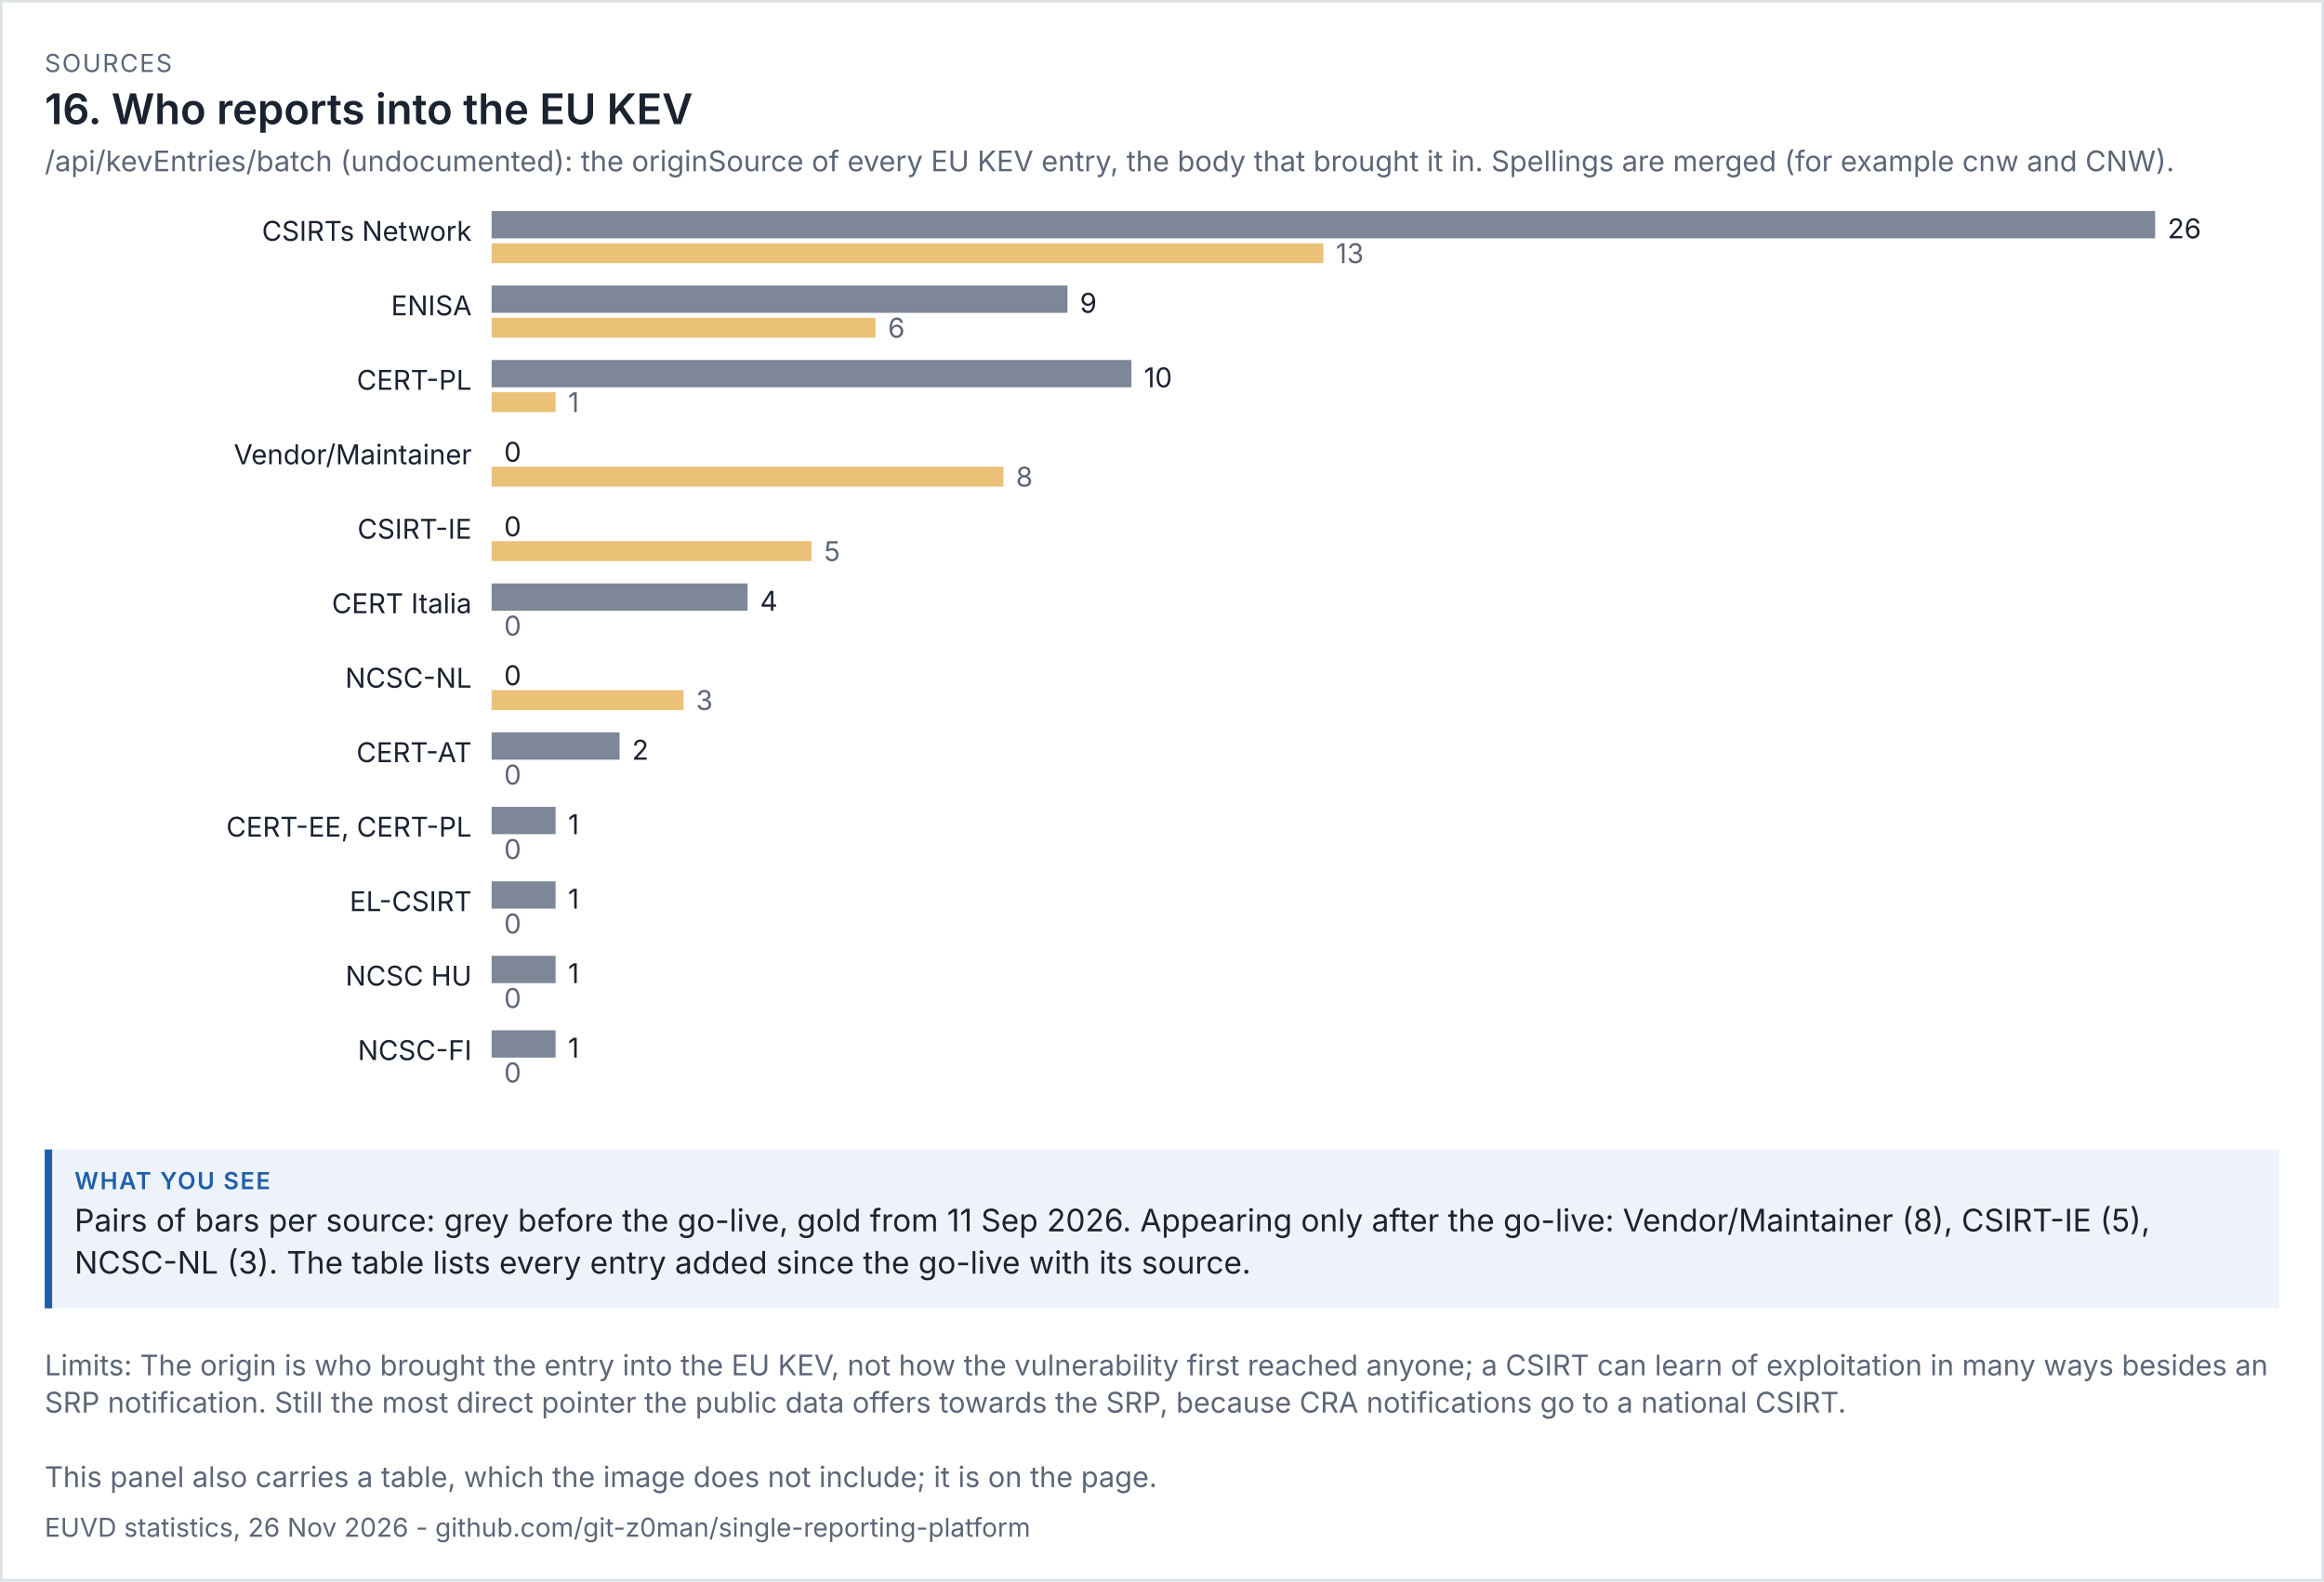
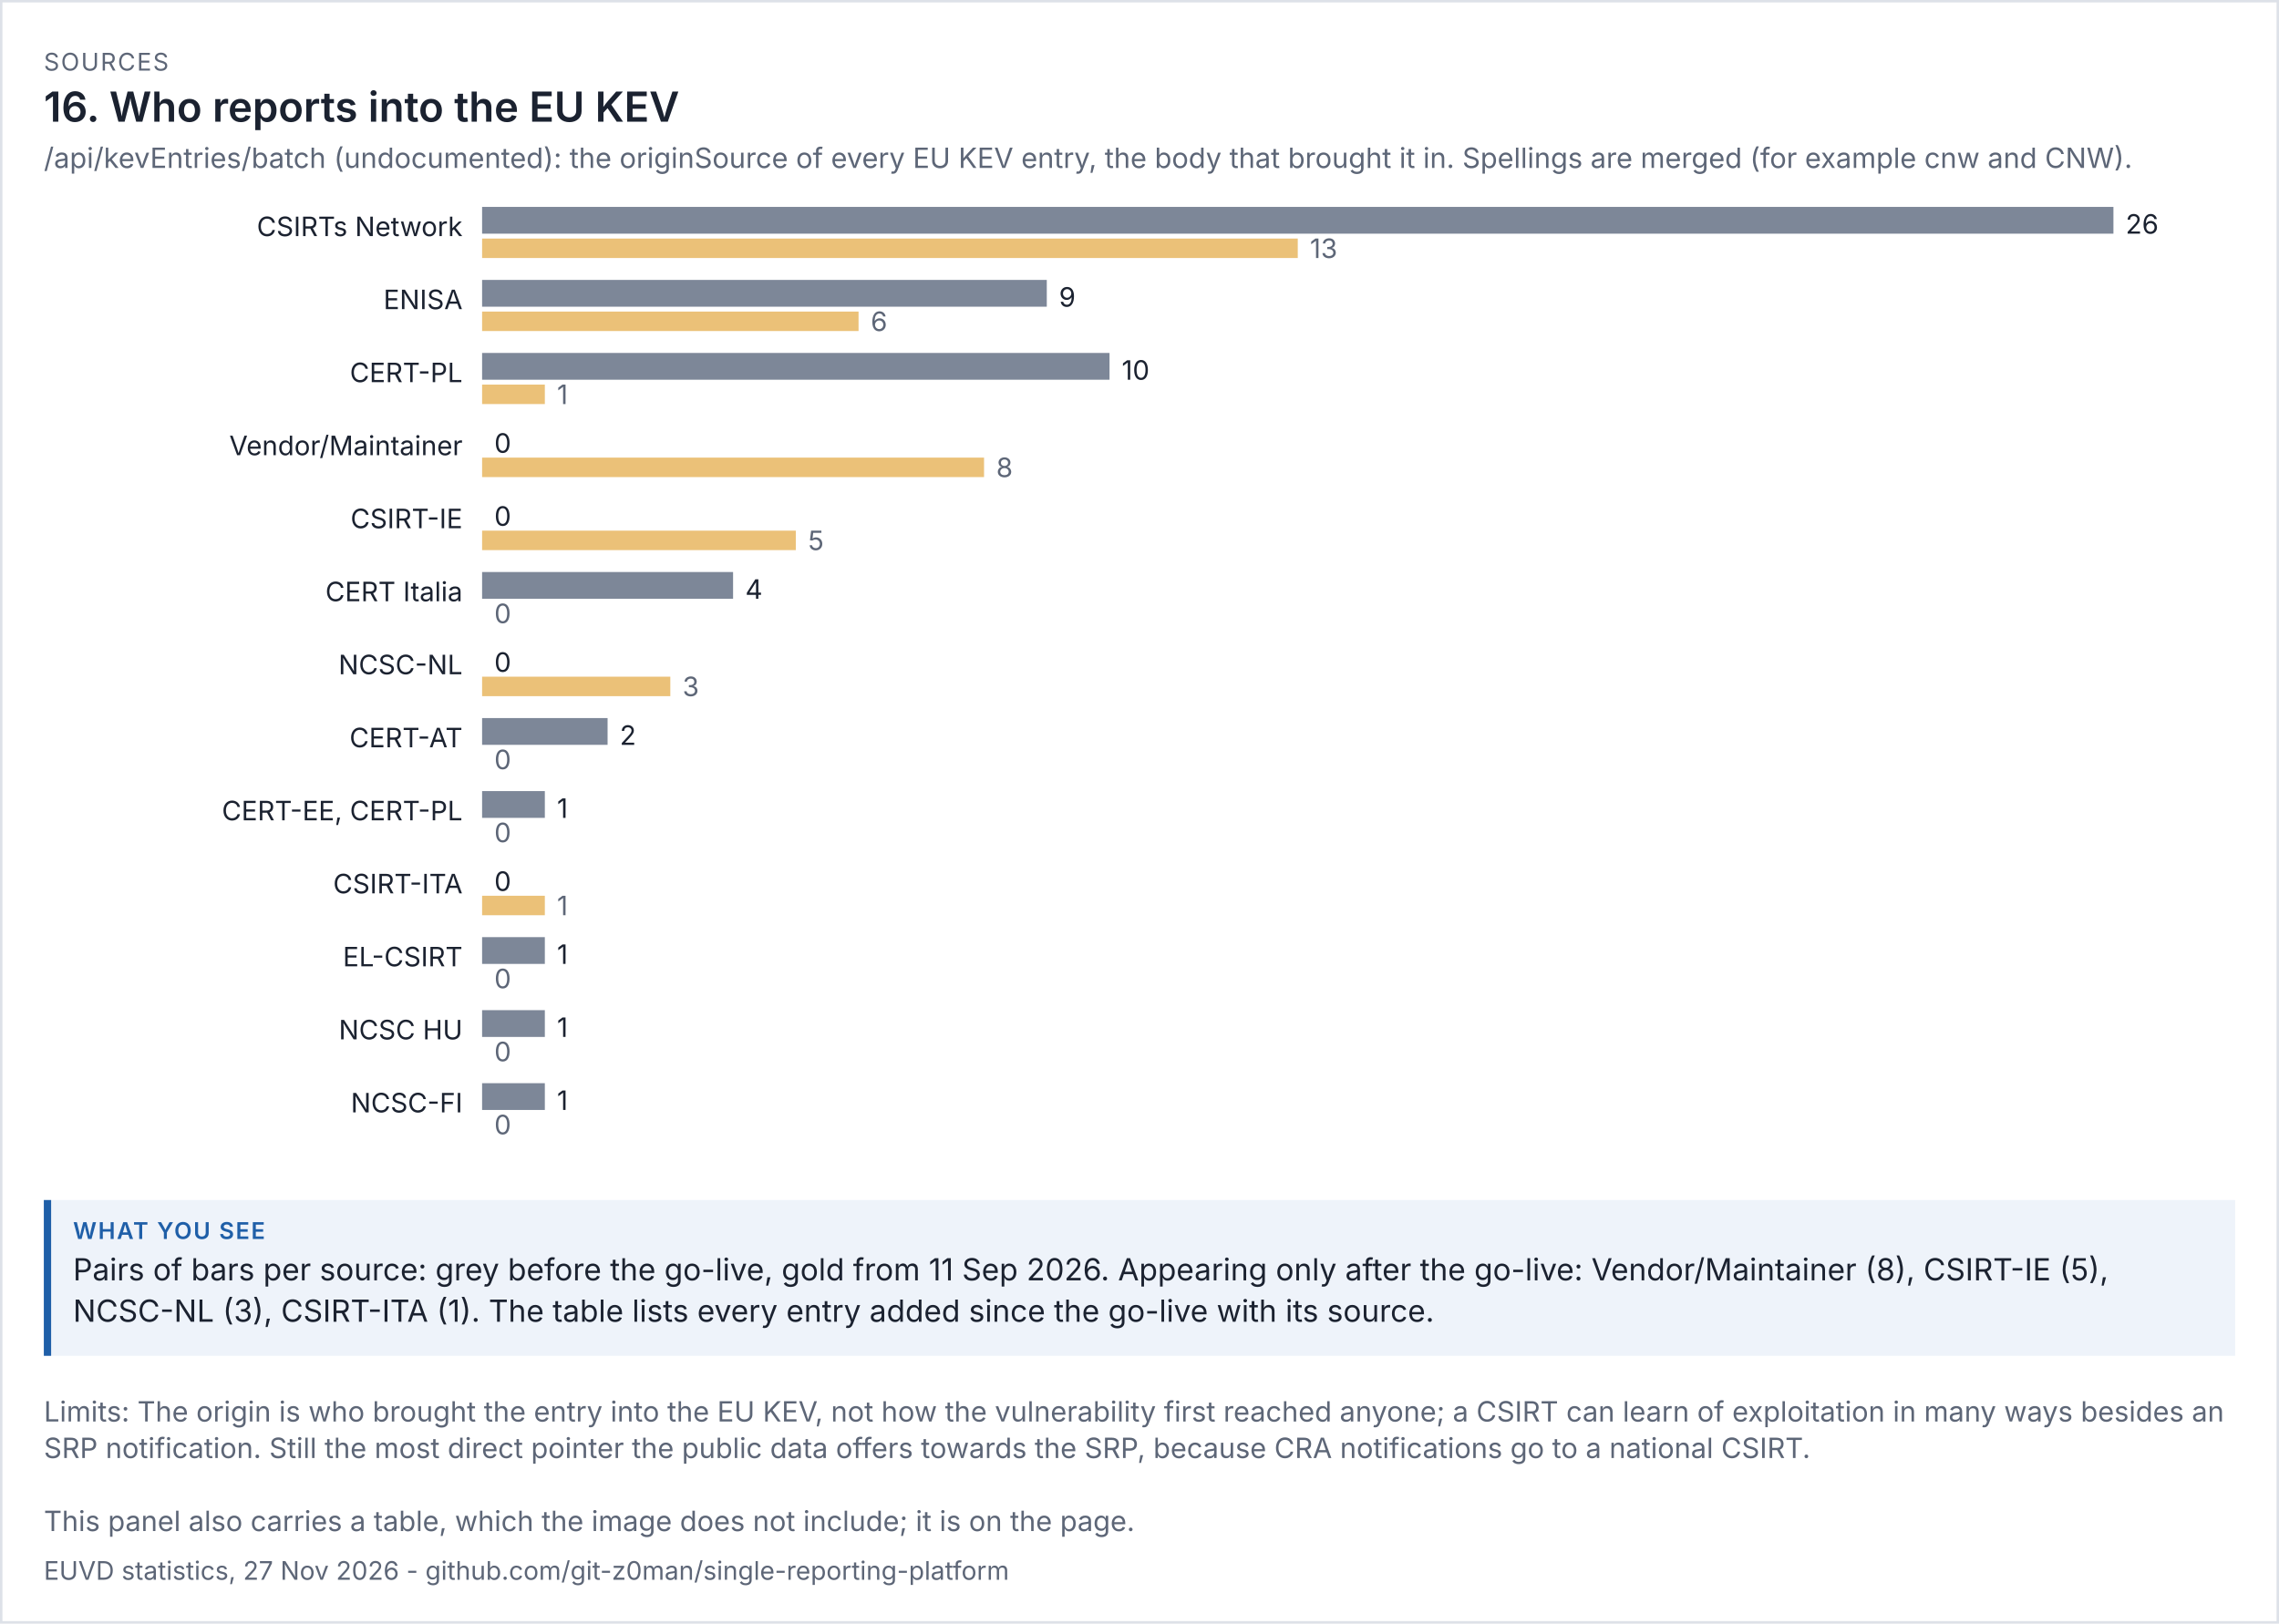
- <svg xmlns="http://www.w3.org/2000/svg" viewBox="0 0 936 637" width="936" height="637" font-family="system-ui,-apple-system,'Segoe UI',sans-serif">
+ <svg xmlns="http://www.w3.org/2000/svg" viewBox="0 0 936 667" width="936" height="667" font-family="system-ui,-apple-system,'Segoe UI',sans-serif">
  <rect width="100%" height="100%" fill="#ffffff" />
-   <rect x="0.5" y="0.5" width="935" height="636" fill="none" stroke="#dde1e8" />
+   <rect x="0.5" y="0.5" width="935" height="666" fill="none" stroke="#dde1e8" />
  <text x="18" y="29" font-size="10" letter-spacing="0.6" fill="#5d6677">SOURCES</text>
  <text x="18" y="50" font-size="17" fill="#1b2230" font-weight="600">16. Who reports into the EU KEV</text>
  <text x="18" y="69" font-size="11.5" fill="#5d6677">/api/kevEntries/batch (undocumented): the originSource of every EU KEV entry, the body that brought it in. Spellings are merged (for example cnw and CNW).</text>
  <g transform="translate(18,79) scale(1)" font-size="11">
-     <svg viewBox="0 0 900 372" role="img" width="900" height="372">
+     <svg viewBox="0 0 900 402" role="img" width="900" height="402">
      <g>
        <text x="172" y="18" text-anchor="end" class="t" fill="rgb(27, 34, 48)">CSIRTs Network</text>
        <rect x="180" y="6" width="670" height="11" fill="rgb(125, 135, 152)" />
        <text x="855" y="17" class="t" fill="rgb(27, 34, 48)">26</text>
        <rect x="180" y="19" width="335" height="8" fill="rgb(224, 160, 48)" opacity="0.65" />
        <text x="520" y="27" fill="rgb(93, 102, 119)">13</text>
        <text x="172" y="48" text-anchor="end" class="t" fill="rgb(27, 34, 48)">ENISA</text>
        <rect x="180" y="36" width="231.923" height="11" fill="rgb(125, 135, 152)" />
        <text x="416.923" y="47" class="t" fill="rgb(27, 34, 48)">9</text>
        <rect x="180" y="49" width="154.615" height="8" fill="rgb(224, 160, 48)" opacity="0.65" />
        <text x="339.615" y="57" fill="rgb(93, 102, 119)">6</text>
        <text x="172" y="78" text-anchor="end" class="t" fill="rgb(27, 34, 48)">CERT-PL</text>
        <rect x="180" y="66" width="257.692" height="11" fill="rgb(125, 135, 152)" />
        <text x="442.692" y="77" class="t" fill="rgb(27, 34, 48)">10</text>
        <rect x="180" y="79" width="25.769" height="8" fill="rgb(224, 160, 48)" opacity="0.65" />
        <text x="210.769" y="87" fill="rgb(93, 102, 119)">1</text>
        <text x="172" y="108" text-anchor="end" class="t" fill="rgb(27, 34, 48)">Vendor/Maintainer</text>
        <rect x="180" y="96" width="0" height="11" fill="rgb(125, 135, 152)" />
        <text x="185" y="107" class="t" fill="rgb(27, 34, 48)">0</text>
        <rect x="180" y="109" width="206.154" height="8" fill="rgb(224, 160, 48)" opacity="0.65" />
        <text x="391.154" y="117" fill="rgb(93, 102, 119)">8</text>
        <text x="172" y="138" text-anchor="end" class="t" fill="rgb(27, 34, 48)">CSIRT-IE</text>
        <rect x="180" y="126" width="0" height="11" fill="rgb(125, 135, 152)" />
        <text x="185" y="137" class="t" fill="rgb(27, 34, 48)">0</text>
        <rect x="180" y="139" width="128.846" height="8" fill="rgb(224, 160, 48)" opacity="0.65" />
        <text x="313.846" y="147" fill="rgb(93, 102, 119)">5</text>
        <text x="172" y="168" text-anchor="end" class="t" fill="rgb(27, 34, 48)">CERT Italia</text>
        <rect x="180" y="156" width="103.077" height="11" fill="rgb(125, 135, 152)" />
        <text x="288.077" y="167" class="t" fill="rgb(27, 34, 48)">4</text>
        <rect x="180" y="169" width="0" height="8" fill="rgb(224, 160, 48)" opacity="0.65" />
        <text x="185" y="177" fill="rgb(93, 102, 119)">0</text>
        <text x="172" y="198" text-anchor="end" class="t" fill="rgb(27, 34, 48)">NCSC-NL</text>
        <rect x="180" y="186" width="0" height="11" fill="rgb(125, 135, 152)" />
        <text x="185" y="197" class="t" fill="rgb(27, 34, 48)">0</text>
        <rect x="180" y="199" width="77.308" height="8" fill="rgb(224, 160, 48)" opacity="0.65" />
        <text x="262.308" y="207" fill="rgb(93, 102, 119)">3</text>
        <text x="172" y="228" text-anchor="end" class="t" fill="rgb(27, 34, 48)">CERT-AT</text>
        <rect x="180" y="216" width="51.538" height="11" fill="rgb(125, 135, 152)" />
        <text x="236.538" y="227" class="t" fill="rgb(27, 34, 48)">2</text>
        <rect x="180" y="229" width="0" height="8" fill="rgb(224, 160, 48)" opacity="0.65" />
        <text x="185" y="237" fill="rgb(93, 102, 119)">0</text>
        <text x="172" y="258" text-anchor="end" class="t" fill="rgb(27, 34, 48)">CERT-EE, CERT-PL</text>
        <rect x="180" y="246" width="25.769" height="11" fill="rgb(125, 135, 152)" />
        <text x="210.769" y="257" class="t" fill="rgb(27, 34, 48)">1</text>
        <rect x="180" y="259" width="0" height="8" fill="rgb(224, 160, 48)" opacity="0.65" />
        <text x="185" y="267" fill="rgb(93, 102, 119)">0</text>
-         <text x="172" y="288" text-anchor="end" class="t" fill="rgb(27, 34, 48)">EL-CSIRT</text>
-         <rect x="180" y="276" width="25.769" height="11" fill="rgb(125, 135, 152)" />
-         <text x="210.769" y="287" class="t" fill="rgb(27, 34, 48)">1</text>
-         <rect x="180" y="289" width="0" height="8" fill="rgb(224, 160, 48)" opacity="0.65" />
-         <text x="185" y="297" fill="rgb(93, 102, 119)">0</text>
-         <text x="172" y="318" text-anchor="end" class="t" fill="rgb(27, 34, 48)">NCSC HU</text>
+         <text x="172" y="288" text-anchor="end" class="t" fill="rgb(27, 34, 48)">CSIRT-ITA</text>
+         <rect x="180" y="276" width="0" height="11" fill="rgb(125, 135, 152)" />
+         <text x="185" y="287" class="t" fill="rgb(27, 34, 48)">0</text>
+         <rect x="180" y="289" width="25.769" height="8" fill="rgb(224, 160, 48)" opacity="0.65" />
+         <text x="210.769" y="297" fill="rgb(93, 102, 119)">1</text>
+         <text x="172" y="318" text-anchor="end" class="t" fill="rgb(27, 34, 48)">EL-CSIRT</text>
        <rect x="180" y="306" width="25.769" height="11" fill="rgb(125, 135, 152)" />
        <text x="210.769" y="317" class="t" fill="rgb(27, 34, 48)">1</text>
        <rect x="180" y="319" width="0" height="8" fill="rgb(224, 160, 48)" opacity="0.65" />
        <text x="185" y="327" fill="rgb(93, 102, 119)">0</text>
-         <text x="172" y="348" text-anchor="end" class="t" fill="rgb(27, 34, 48)">NCSC-FI</text>
+         <text x="172" y="348" text-anchor="end" class="t" fill="rgb(27, 34, 48)">NCSC HU</text>
        <rect x="180" y="336" width="25.769" height="11" fill="rgb(125, 135, 152)" />
        <text x="210.769" y="347" class="t" fill="rgb(27, 34, 48)">1</text>
        <rect x="180" y="349" width="0" height="8" fill="rgb(224, 160, 48)" opacity="0.65" />
        <text x="185" y="357" fill="rgb(93, 102, 119)">0</text>
+         <text x="172" y="378" text-anchor="end" class="t" fill="rgb(27, 34, 48)">NCSC-FI</text>
+         <rect x="180" y="366" width="25.769" height="11" fill="rgb(125, 135, 152)" />
+         <text x="210.769" y="377" class="t" fill="rgb(27, 34, 48)">1</text>
+         <rect x="180" y="379" width="0" height="8" fill="rgb(224, 160, 48)" opacity="0.65" />
+         <text x="185" y="387" fill="rgb(93, 102, 119)">0</text>
      </g>
    </svg>
  </g>
-   <rect x="18" y="463" width="900" height="64" fill="#eef3fa" />
-   <rect x="18" y="463" width="3" height="64" fill="#1f5fa8" />
-   <text x="30" y="479" font-size="9.5" letter-spacing="0.6" font-weight="600" fill="#1f5fa8">WHAT YOU SEE</text>
-   <text x="30" y="496" font-size="12.5" fill="#1b2230">Pairs of bars per source: grey before the go-live, gold from 11 Sep 2026. Appearing only after the go-live: Vendor/Maintainer (8), CSIRT-IE (5),</text>
-   <text x="30" y="513" font-size="12.5" fill="#1b2230">NCSC-NL (3). The table lists every entry added since the go-live with its source.</text>
-   <text x="18" y="554" font-size="11.5" fill="#5d6677">Limits: The origin is who brought the entry into the EU KEV, not how the vulnerability first reached anyone; a CSIRT can learn of exploitation in many ways besides an</text>
-   <text x="18" y="569" font-size="11.5" fill="#5d6677">SRP notification. Still the most direct pointer the public data offers towards the SRP, because CRA notifications go to a national CSIRT.</text>
-   <text x="18" y="599" font-size="11.5" fill="#5d6677">This panel also carries a table, which the image does not include; it is on the page.</text>
-   <text x="18" y="619" font-size="10.5" fill="#5d6677">EUVD statistics, 26 Nov 2026 - github.com/git-z0man/single-reporting-platform</text>
+   <rect x="18" y="493" width="900" height="64" fill="#eef3fa" />
+   <rect x="18" y="493" width="3" height="64" fill="#1f5fa8" />
+   <text x="30" y="509" font-size="9.5" letter-spacing="0.6" font-weight="600" fill="#1f5fa8">WHAT YOU SEE</text>
+   <text x="30" y="526" font-size="12.5" fill="#1b2230">Pairs of bars per source: grey before the go-live, gold from 11 Sep 2026. Appearing only after the go-live: Vendor/Maintainer (8), CSIRT-IE (5),</text>
+   <text x="30" y="543" font-size="12.5" fill="#1b2230">NCSC-NL (3), CSIRT-ITA (1). The table lists every entry added since the go-live with its source.</text>
+   <text x="18" y="584" font-size="11.5" fill="#5d6677">Limits: The origin is who brought the entry into the EU KEV, not how the vulnerability first reached anyone; a CSIRT can learn of exploitation in many ways besides an</text>
+   <text x="18" y="599" font-size="11.5" fill="#5d6677">SRP notification. Still the most direct pointer the public data offers towards the SRP, because CRA notifications go to a national CSIRT.</text>
+   <text x="18" y="629" font-size="11.5" fill="#5d6677">This panel also carries a table, which the image does not include; it is on the page.</text>
+   <text x="18" y="649" font-size="10.5" fill="#5d6677">EUVD statistics, 27 Nov 2026 - github.com/git-z0man/single-reporting-platform</text>
</svg>
